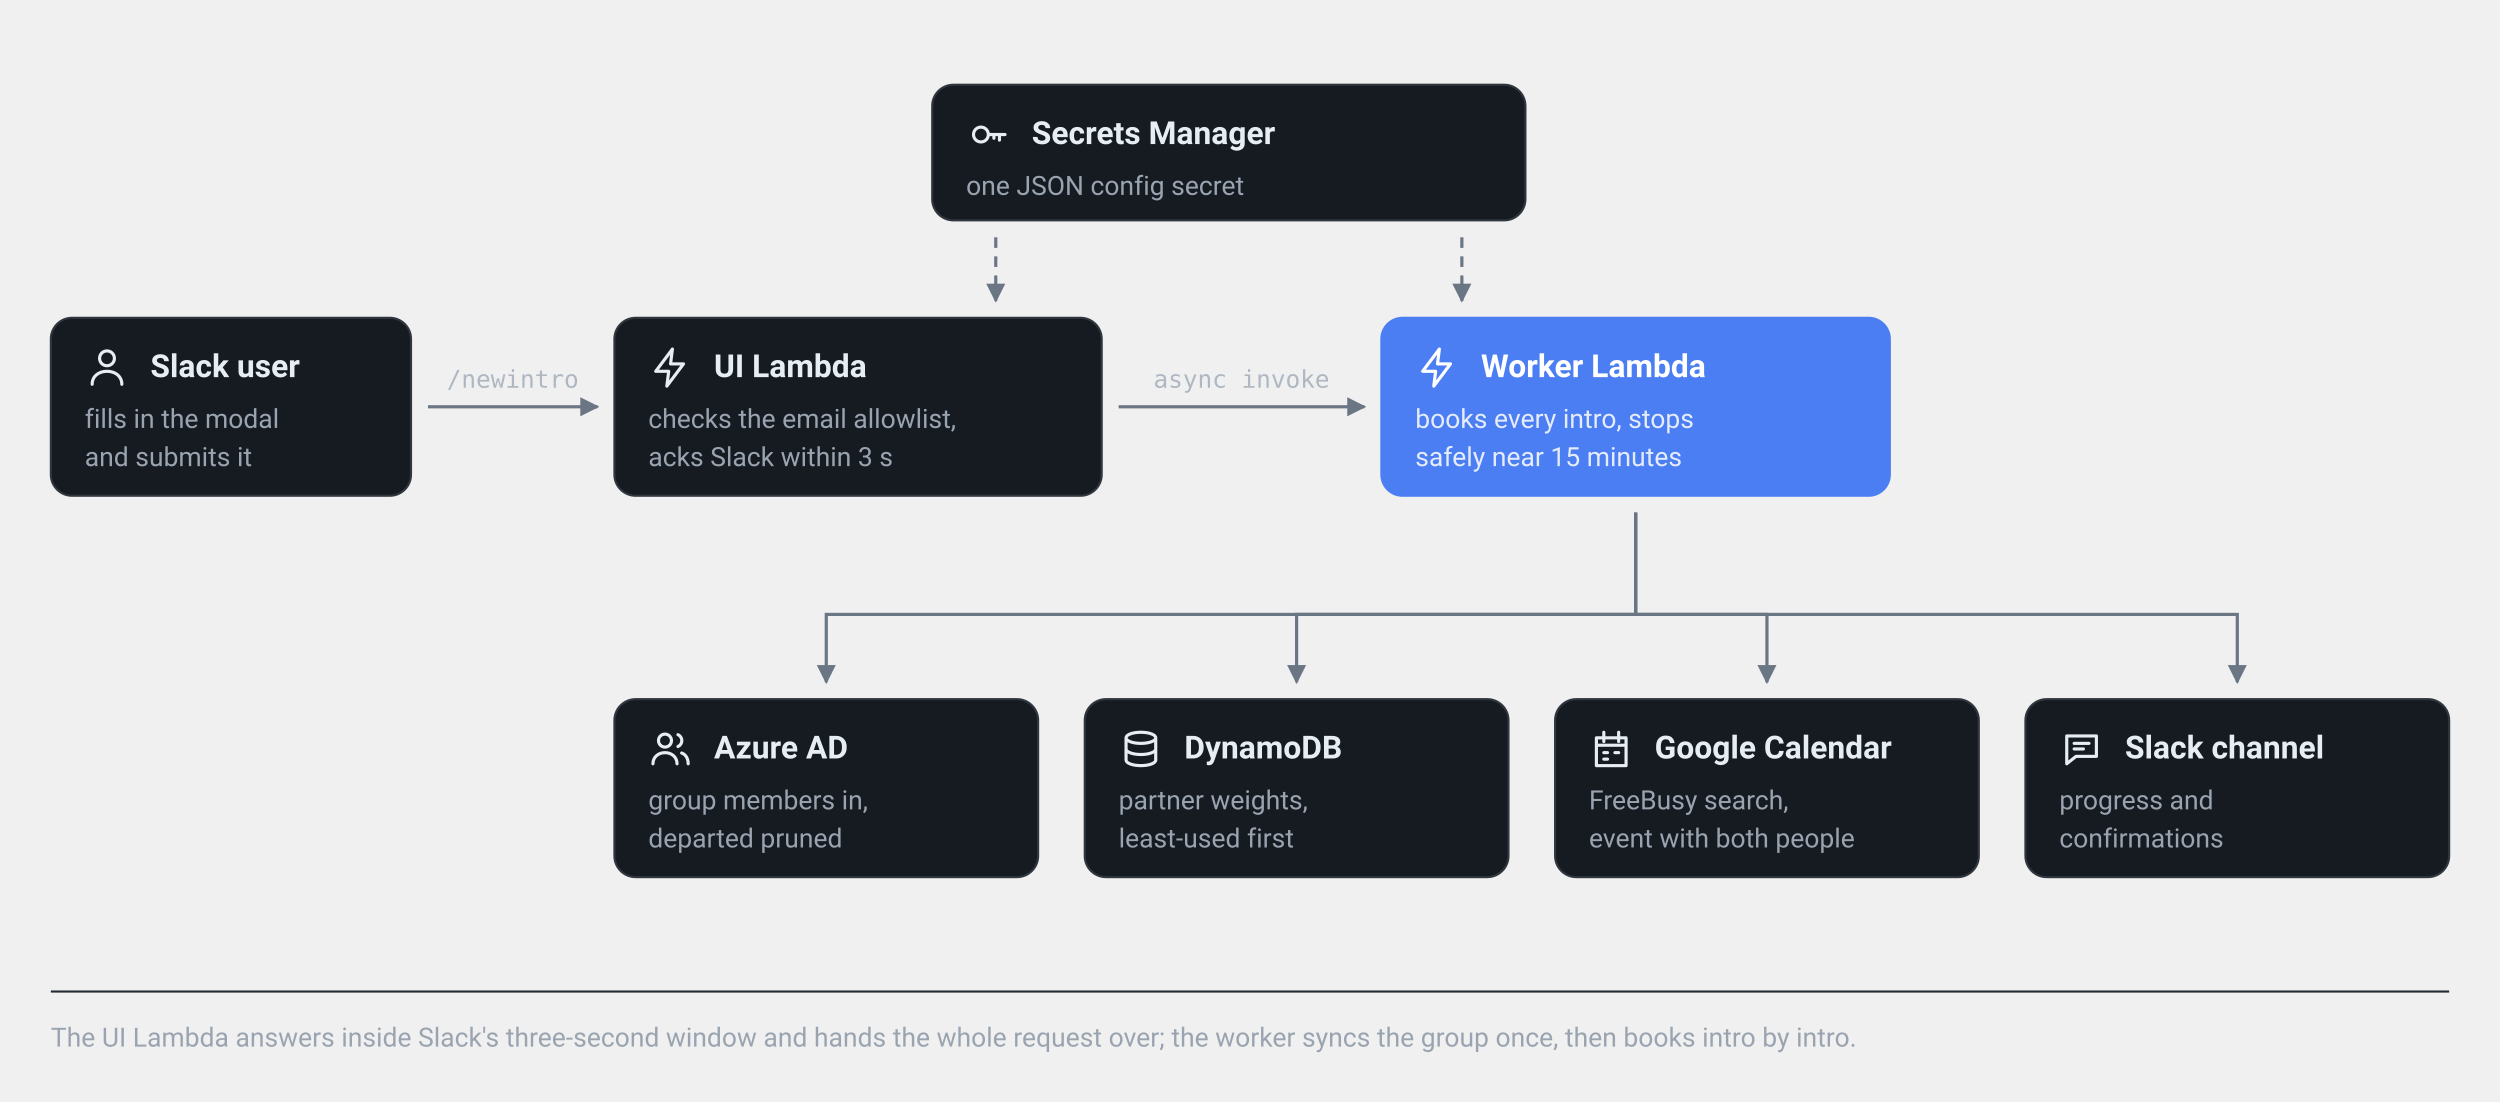
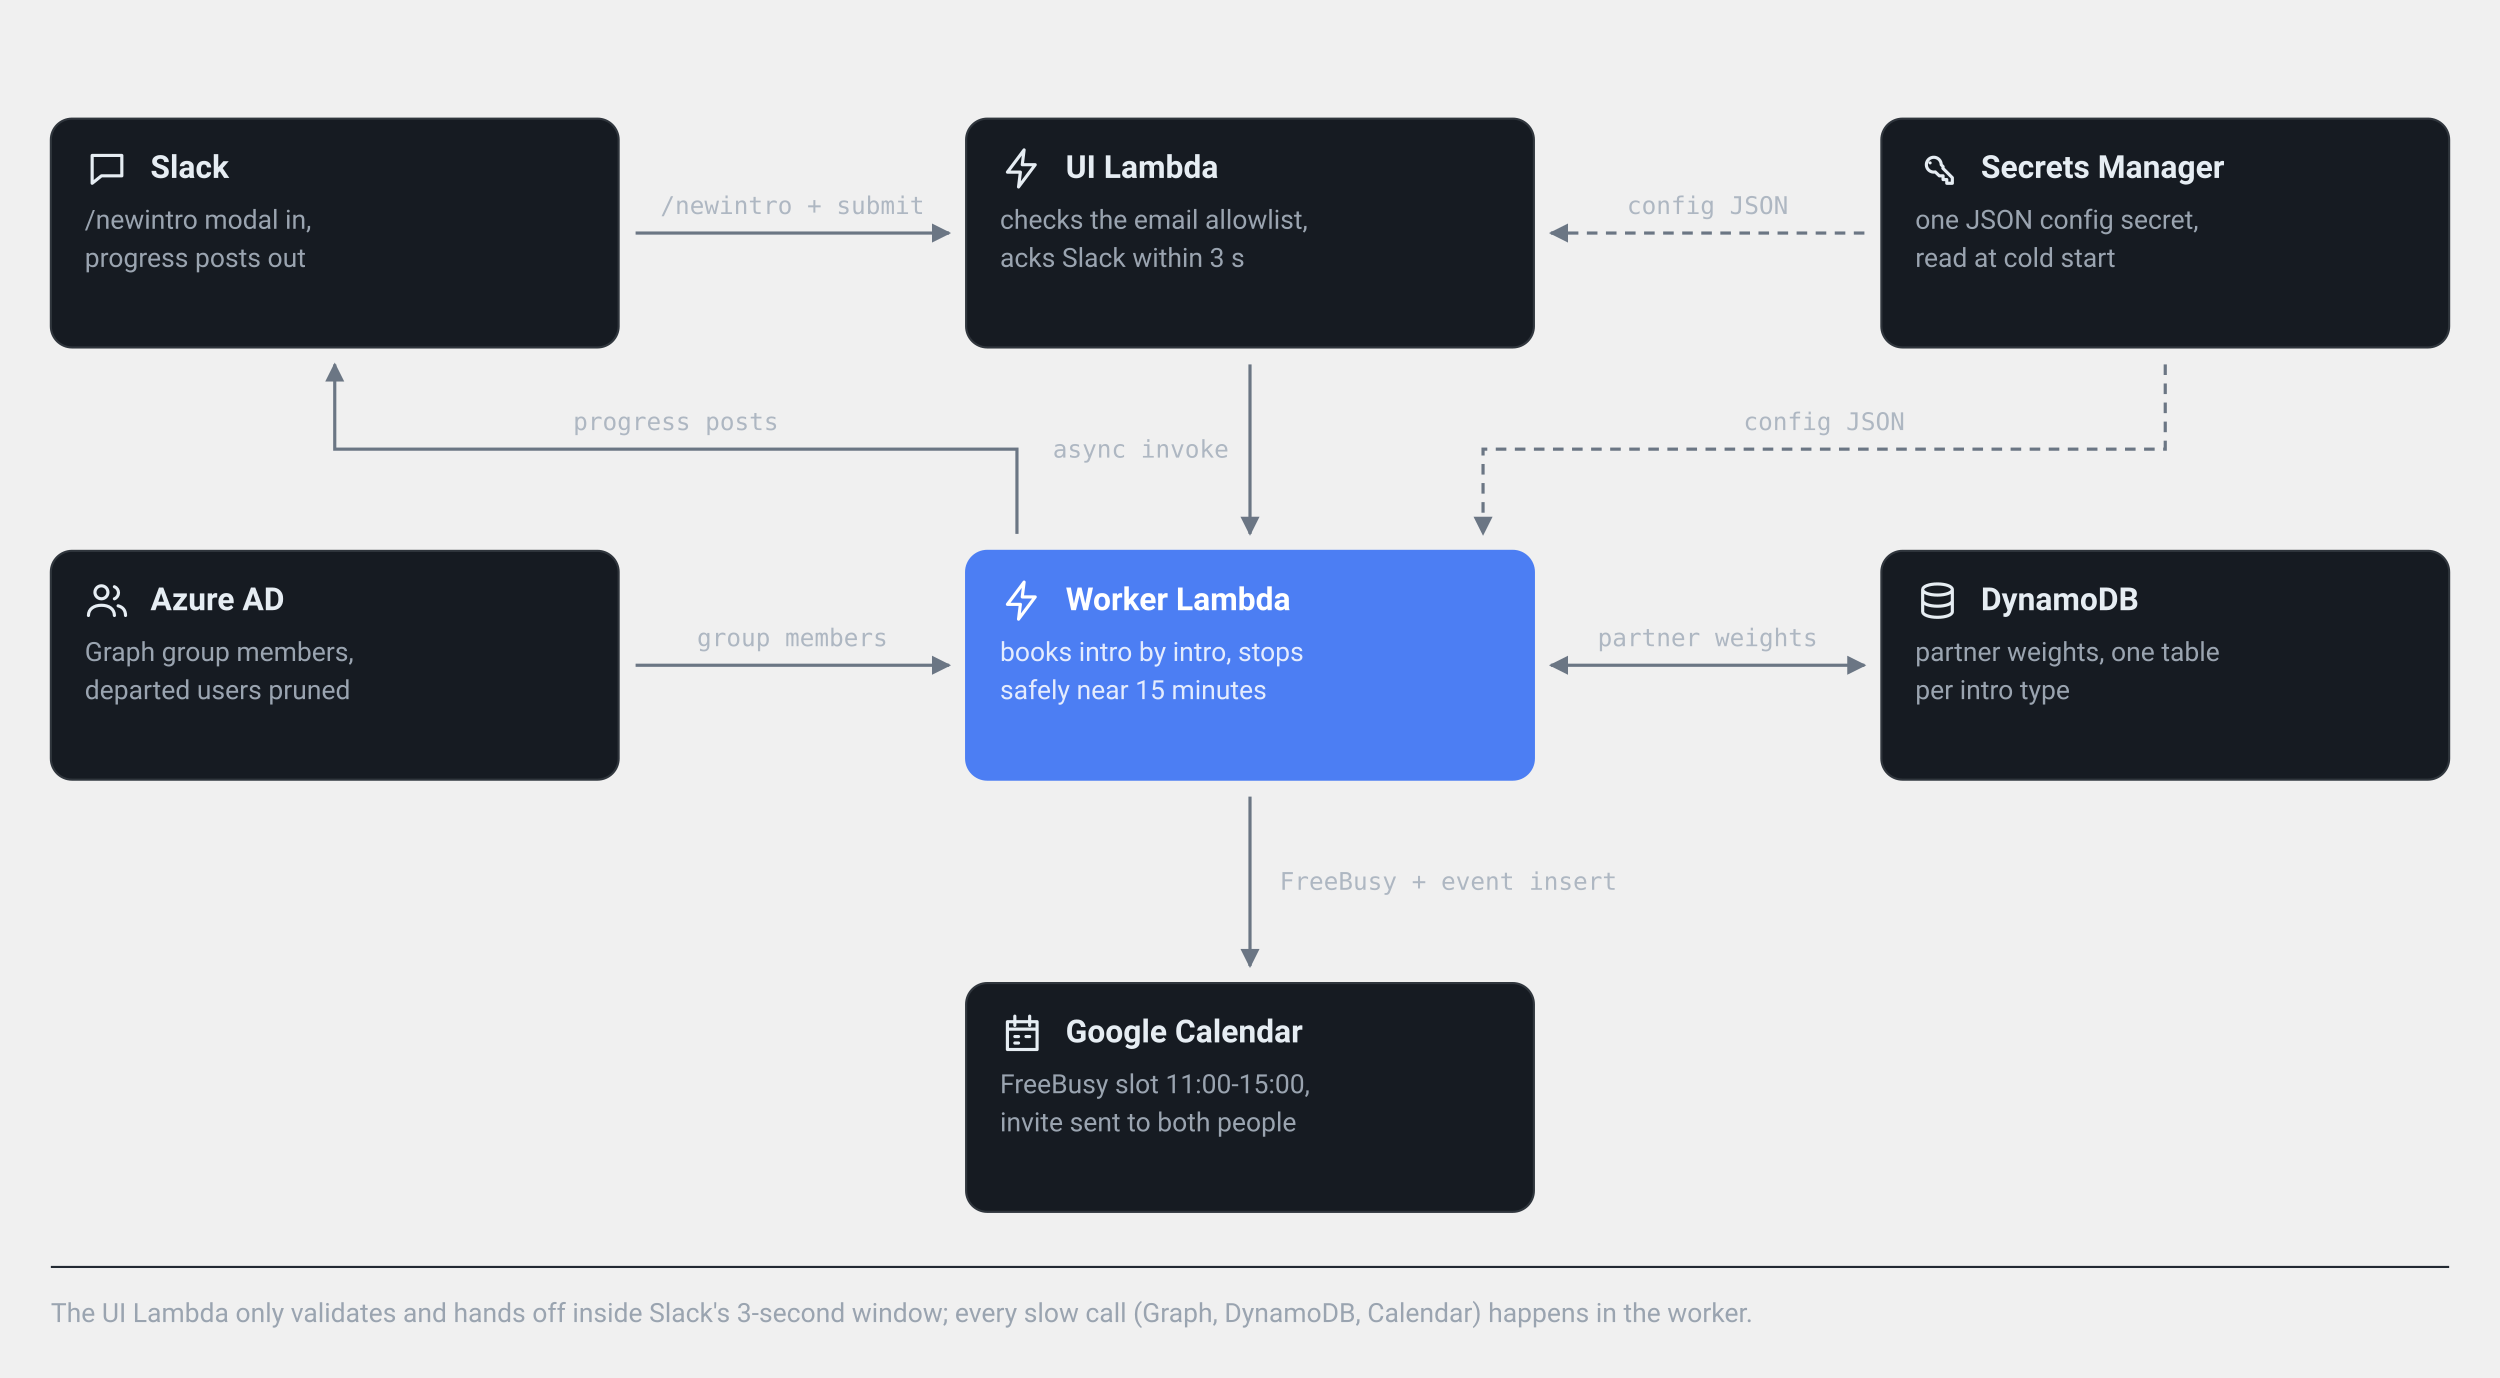
- <svg xmlns="http://www.w3.org/2000/svg" viewBox="0 0 1180 520" width="1180" height="520" role="img" aria-label="A Slack user runs /newintro and submits the modal to the UI Lambda, which checks the email allowlist, acknowledges Slack and invokes the worker Lambda asynchronously. Both read their config from Secrets Manager. The worker syncs the Azure AD group, picks partners from DynamoDB, books slots in Google Calendar and posts progress to the Slack channel.">
+ <svg xmlns="http://www.w3.org/2000/svg" viewBox="0 0 1180 650" width="1180" height="650" role="img" aria-label="Slack sends /newintro and the modal to the UI Lambda, which checks the email allowlist, acknowledges Slack and invokes the worker Lambda asynchronously. Both read one JSON config from Secrets Manager. The worker syncs the Azure AD group, picks partners by weight from DynamoDB, books slots in Google Calendar and posts progress back to Slack.">
  <defs>
    <marker id="a" viewBox="0 0 10 10" refX="9" refY="5" markerWidth="6" markerHeight="6" orient="auto-start-reverse">
      <path d="M0 0 10 5 0 10z" fill="#6b7684" />
    </marker>
+     <marker id="b" viewBox="0 0 10 10" refX="1" refY="5" markerWidth="6" markerHeight="6" orient="auto">
+       <path d="M10 0 0 5 10 10z" fill="#6b7684" />
+     </marker>
  </defs>
-   <rect x="440" y="40" width="280" height="64" rx="10" fill="#161b22" stroke="#30363d" stroke-width="1" />
-   <g transform="translate(456.0,53.0) scale(0.875)" fill="none" stroke="#e6edf3" stroke-width="1.7" stroke-linecap="round" stroke-linejoin="round">
-     <path d="M8 16a4 4 0 1 0 0-8 4 4 0 0 0 0 8z M12 12h9 M18 12v3 M15 12v2" />
+   <rect x="24" y="56" width="268" height="108" rx="10" fill="#161b22" stroke="#30363d" stroke-width="1" />
+   <g transform="translate(40.0,69.0) scale(0.875)" fill="none" stroke="#e6edf3" stroke-width="1.7" stroke-linecap="round" stroke-linejoin="round">
+     <path d="M4 5h16v11H9l-5 4z" />
  </g>
-   <text x="487.0" y="68.0" font-family="system-ui,-apple-system,'Segoe UI',Roboto,Helvetica,Arial,sans-serif" font-size="15" fill="#e6edf3" text-anchor="start" font-weight="600">Secrets Manager</text>
-   <text x="456.0" y="92.0" font-family="system-ui,-apple-system,'Segoe UI',Roboto,Helvetica,Arial,sans-serif" font-size="12.5" fill="#9aa4b0" text-anchor="start">one JSON config secret</text>
-   <polyline points="470,112 470,142" fill="none" stroke="#6b7684" stroke-width="1.5" stroke-dasharray="5 4" marker-end="url(#a)" />
-   <polyline points="690,112 690,142" fill="none" stroke="#6b7684" stroke-width="1.5" stroke-dasharray="5 4" marker-end="url(#a)" />
-   <rect x="24" y="150" width="170" height="84" rx="10" fill="#161b22" stroke="#30363d" stroke-width="1" />
-   <g transform="translate(40.0,163.0) scale(0.875)" fill="none" stroke="#e6edf3" stroke-width="1.7" stroke-linecap="round" stroke-linejoin="round">
-     <path d="M12 11a4 4 0 1 0 0-8 4 4 0 0 0 0 8z M4 21c0-4.4 3.6-7 8-7s8 2.6 8 7" />
-   </g>
-   <text x="71.0" y="178.0" font-family="system-ui,-apple-system,'Segoe UI',Roboto,Helvetica,Arial,sans-serif" font-size="15" fill="#e6edf3" text-anchor="start" font-weight="600">Slack user</text>
-   <text x="40.0" y="202.0" font-family="system-ui,-apple-system,'Segoe UI',Roboto,Helvetica,Arial,sans-serif" font-size="12.5" fill="#9aa4b0" text-anchor="start">fills in the modal</text>
-   <text x="40.0" y="220.0" font-family="system-ui,-apple-system,'Segoe UI',Roboto,Helvetica,Arial,sans-serif" font-size="12.5" fill="#9aa4b0" text-anchor="start">and submits it</text>
-   <rect x="290" y="150" width="230" height="84" rx="10" fill="#161b22" stroke="#30363d" stroke-width="1" />
-   <g transform="translate(306.0,163.0) scale(0.875)" fill="none" stroke="#e6edf3" stroke-width="1.7" stroke-linecap="round" stroke-linejoin="round">
+   <text x="71.0" y="84.0" font-family="system-ui,-apple-system,'Segoe UI',Roboto,Helvetica,Arial,sans-serif" font-size="15" fill="#e6edf3" text-anchor="start" font-weight="600">Slack</text>
+   <text x="40.0" y="108.0" font-family="system-ui,-apple-system,'Segoe UI',Roboto,Helvetica,Arial,sans-serif" font-size="12.5" fill="#9aa4b0" text-anchor="start">/newintro modal in,</text>
+   <text x="40.0" y="126.0" font-family="system-ui,-apple-system,'Segoe UI',Roboto,Helvetica,Arial,sans-serif" font-size="12.5" fill="#9aa4b0" text-anchor="start">progress posts out</text>
+   <rect x="456" y="56" width="268" height="108" rx="10" fill="#161b22" stroke="#30363d" stroke-width="1" />
+   <g transform="translate(472.0,69.0) scale(0.875)" fill="none" stroke="#e6edf3" stroke-width="1.7" stroke-linecap="round" stroke-linejoin="round">
    <path d="M13 2 4 14h7l-1 8 9-12h-7z" />
  </g>
-   <text x="337.0" y="178.0" font-family="system-ui,-apple-system,'Segoe UI',Roboto,Helvetica,Arial,sans-serif" font-size="15" fill="#e6edf3" text-anchor="start" font-weight="600">UI Lambda</text>
-   <text x="306.0" y="202.0" font-family="system-ui,-apple-system,'Segoe UI',Roboto,Helvetica,Arial,sans-serif" font-size="12.5" fill="#9aa4b0" text-anchor="start">checks the email allowlist,</text>
-   <text x="306.0" y="220.0" font-family="system-ui,-apple-system,'Segoe UI',Roboto,Helvetica,Arial,sans-serif" font-size="12.5" fill="#9aa4b0" text-anchor="start">acks Slack within 3 s</text>
-   <rect x="652" y="150" width="240" height="84" rx="10" fill="#4c7ef3" stroke="#4c7ef3" stroke-width="1" />
-   <g transform="translate(668.0,163.0) scale(0.875)" fill="none" stroke="#ffffff" stroke-width="1.7" stroke-linecap="round" stroke-linejoin="round">
+   <text x="503.0" y="84.0" font-family="system-ui,-apple-system,'Segoe UI',Roboto,Helvetica,Arial,sans-serif" font-size="15" fill="#e6edf3" text-anchor="start" font-weight="600">UI Lambda</text>
+   <text x="472.0" y="108.0" font-family="system-ui,-apple-system,'Segoe UI',Roboto,Helvetica,Arial,sans-serif" font-size="12.5" fill="#9aa4b0" text-anchor="start">checks the email allowlist,</text>
+   <text x="472.0" y="126.0" font-family="system-ui,-apple-system,'Segoe UI',Roboto,Helvetica,Arial,sans-serif" font-size="12.5" fill="#9aa4b0" text-anchor="start">acks Slack within 3 s</text>
+   <rect x="888" y="56" width="268" height="108" rx="10" fill="#161b22" stroke="#30363d" stroke-width="1" />
+   <g transform="translate(904.0,69.0) scale(0.875)" fill="none" stroke="#e6edf3" stroke-width="1.7" stroke-linecap="round" stroke-linejoin="round">
+     <path d="M14 10a4 4 0 1 0-3.2 3.9L13 16h2v2h2v2h3v-3l-5.1-5.1c.1-.3.1-.6.1-.9z M8 9h.01" />
+   </g>
+   <text x="935.0" y="84.0" font-family="system-ui,-apple-system,'Segoe UI',Roboto,Helvetica,Arial,sans-serif" font-size="15" fill="#e6edf3" text-anchor="start" font-weight="600">Secrets Manager</text>
+   <text x="904.0" y="108.0" font-family="system-ui,-apple-system,'Segoe UI',Roboto,Helvetica,Arial,sans-serif" font-size="12.5" fill="#9aa4b0" text-anchor="start">one JSON config secret,</text>
+   <text x="904.0" y="126.0" font-family="system-ui,-apple-system,'Segoe UI',Roboto,Helvetica,Arial,sans-serif" font-size="12.5" fill="#9aa4b0" text-anchor="start">read at cold start</text>
+   <rect x="24" y="260" width="268" height="108" rx="10" fill="#161b22" stroke="#30363d" stroke-width="1" />
+   <g transform="translate(40.0,273.0) scale(0.875)" fill="none" stroke="#e6edf3" stroke-width="1.7" stroke-linecap="round" stroke-linejoin="round">
+     <path d="M9 11a3.5 3.5 0 1 0 0-7 3.5 3.5 0 0 0 0 7z M2 20c0-3.5 3-5.5 7-5.5s7 2 7 5.5 M16 4.5a3.5 3.5 0 0 1 0 6.5 M18 14.8c2.4.6 4 2.3 4 5.2" />
+   </g>
+   <text x="71.0" y="288.0" font-family="system-ui,-apple-system,'Segoe UI',Roboto,Helvetica,Arial,sans-serif" font-size="15" fill="#e6edf3" text-anchor="start" font-weight="600">Azure AD</text>
+   <text x="40.0" y="312.0" font-family="system-ui,-apple-system,'Segoe UI',Roboto,Helvetica,Arial,sans-serif" font-size="12.5" fill="#9aa4b0" text-anchor="start">Graph group members,</text>
+   <text x="40.0" y="330.0" font-family="system-ui,-apple-system,'Segoe UI',Roboto,Helvetica,Arial,sans-serif" font-size="12.5" fill="#9aa4b0" text-anchor="start">departed users pruned</text>
+   <rect x="456" y="260" width="268" height="108" rx="10" fill="#4c7ef3" stroke="#4c7ef3" stroke-width="1" />
+   <g transform="translate(472.0,273.0) scale(0.875)" fill="none" stroke="#ffffff" stroke-width="1.7" stroke-linecap="round" stroke-linejoin="round">
    <path d="M13 2 4 14h7l-1 8 9-12h-7z" />
  </g>
-   <text x="699.0" y="178.0" font-family="system-ui,-apple-system,'Segoe UI',Roboto,Helvetica,Arial,sans-serif" font-size="15" fill="#ffffff" text-anchor="start" font-weight="600">Worker Lambda</text>
-   <text x="668.0" y="202.0" font-family="system-ui,-apple-system,'Segoe UI',Roboto,Helvetica,Arial,sans-serif" font-size="12.5" fill="#ffffff" text-anchor="start" opacity="0.85">books every intro, stops</text>
-   <text x="668.0" y="220.0" font-family="system-ui,-apple-system,'Segoe UI',Roboto,Helvetica,Arial,sans-serif" font-size="12.5" fill="#ffffff" text-anchor="start" opacity="0.85">safely near 15 minutes</text>
-   <polyline points="202,192.0 282,192.0" fill="none" stroke="#6b7684" stroke-width="1.5" marker-end="url(#a)" />
-   <text x="242.0" y="183.0" font-family="ui-monospace,SFMono-Regular,'SF Mono',Menlo,Consolas,monospace" font-size="11.5" fill="#aeb7c2" text-anchor="middle">/newintro</text>
-   <polyline points="528,192.0 644,192.0" fill="none" stroke="#6b7684" stroke-width="1.5" marker-end="url(#a)" />
-   <text x="586.0" y="183.0" font-family="ui-monospace,SFMono-Regular,'SF Mono',Menlo,Consolas,monospace" font-size="11.5" fill="#aeb7c2" text-anchor="middle">async invoke</text>
-   <polyline points="772.0,242 772.0,290 390,290 390,322" fill="none" stroke="#6b7684" stroke-width="1.5" marker-end="url(#a)" />
-   <rect x="290" y="330" width="200" height="84" rx="10" fill="#161b22" stroke="#30363d" stroke-width="1" />
-   <g transform="translate(306.0,343.0) scale(0.875)" fill="none" stroke="#e6edf3" stroke-width="1.7" stroke-linecap="round" stroke-linejoin="round">
-     <path d="M9 11a3.5 3.5 0 1 0 0-7 3.5 3.5 0 0 0 0 7z M2.5 20c0-3.6 2.9-6 6.5-6s6.5 2.4 6.5 6 M16 4.3a3.5 3.5 0 0 1 0 6.4 M18 14.2c2.1.7 3.5 2.8 3.5 5.8" />
-   </g>
-   <text x="337.0" y="358.0" font-family="system-ui,-apple-system,'Segoe UI',Roboto,Helvetica,Arial,sans-serif" font-size="15" fill="#e6edf3" text-anchor="start" font-weight="600">Azure AD</text>
-   <text x="306.0" y="382.0" font-family="system-ui,-apple-system,'Segoe UI',Roboto,Helvetica,Arial,sans-serif" font-size="12.5" fill="#9aa4b0" text-anchor="start">group members in,</text>
-   <text x="306.0" y="400.0" font-family="system-ui,-apple-system,'Segoe UI',Roboto,Helvetica,Arial,sans-serif" font-size="12.5" fill="#9aa4b0" text-anchor="start">departed pruned</text>
-   <polyline points="772.0,242 772.0,290 612,290 612,322" fill="none" stroke="#6b7684" stroke-width="1.5" marker-end="url(#a)" />
-   <rect x="512" y="330" width="200" height="84" rx="10" fill="#161b22" stroke="#30363d" stroke-width="1" />
-   <g transform="translate(528.0,343.0) scale(0.875)" fill="none" stroke="#e6edf3" stroke-width="1.7" stroke-linecap="round" stroke-linejoin="round">
+   <text x="503.0" y="288.0" font-family="system-ui,-apple-system,'Segoe UI',Roboto,Helvetica,Arial,sans-serif" font-size="15" fill="#ffffff" text-anchor="start" font-weight="600">Worker Lambda</text>
+   <text x="472.0" y="312.0" font-family="system-ui,-apple-system,'Segoe UI',Roboto,Helvetica,Arial,sans-serif" font-size="12.5" fill="#ffffff" text-anchor="start" opacity="0.85">books intro by intro, stops</text>
+   <text x="472.0" y="330.0" font-family="system-ui,-apple-system,'Segoe UI',Roboto,Helvetica,Arial,sans-serif" font-size="12.5" fill="#ffffff" text-anchor="start" opacity="0.85">safely near 15 minutes</text>
+   <rect x="888" y="260" width="268" height="108" rx="10" fill="#161b22" stroke="#30363d" stroke-width="1" />
+   <g transform="translate(904.0,273.0) scale(0.875)" fill="none" stroke="#e6edf3" stroke-width="1.7" stroke-linecap="round" stroke-linejoin="round">
    <path d="M4 6c0-1.7 3.6-3 8-3s8 1.3 8 3-3.6 3-8 3-8-1.3-8-3z M4 6v12c0 1.7 3.6 3 8 3s8-1.3 8-3V6 M4 12c0 1.7 3.6 3 8 3s8-1.3 8-3" />
  </g>
-   <text x="559.0" y="358.0" font-family="system-ui,-apple-system,'Segoe UI',Roboto,Helvetica,Arial,sans-serif" font-size="15" fill="#e6edf3" text-anchor="start" font-weight="600">DynamoDB</text>
-   <text x="528.0" y="382.0" font-family="system-ui,-apple-system,'Segoe UI',Roboto,Helvetica,Arial,sans-serif" font-size="12.5" fill="#9aa4b0" text-anchor="start">partner weights,</text>
-   <text x="528.0" y="400.0" font-family="system-ui,-apple-system,'Segoe UI',Roboto,Helvetica,Arial,sans-serif" font-size="12.5" fill="#9aa4b0" text-anchor="start">least-used first</text>
-   <polyline points="772.0,242 772.0,290 834,290 834,322" fill="none" stroke="#6b7684" stroke-width="1.5" marker-end="url(#a)" />
-   <rect x="734" y="330" width="200" height="84" rx="10" fill="#161b22" stroke="#30363d" stroke-width="1" />
-   <g transform="translate(750.0,343.0) scale(0.875)" fill="none" stroke="#e6edf3" stroke-width="1.7" stroke-linecap="round" stroke-linejoin="round">
+   <text x="935.0" y="288.0" font-family="system-ui,-apple-system,'Segoe UI',Roboto,Helvetica,Arial,sans-serif" font-size="15" fill="#e6edf3" text-anchor="start" font-weight="600">DynamoDB</text>
+   <text x="904.0" y="312.0" font-family="system-ui,-apple-system,'Segoe UI',Roboto,Helvetica,Arial,sans-serif" font-size="12.5" fill="#9aa4b0" text-anchor="start">partner weights, one table</text>
+   <text x="904.0" y="330.0" font-family="system-ui,-apple-system,'Segoe UI',Roboto,Helvetica,Arial,sans-serif" font-size="12.5" fill="#9aa4b0" text-anchor="start">per intro type</text>
+   <rect x="456" y="464" width="268" height="108" rx="10" fill="#161b22" stroke="#30363d" stroke-width="1" />
+   <g transform="translate(472.0,477.0) scale(0.875)" fill="none" stroke="#e6edf3" stroke-width="1.7" stroke-linecap="round" stroke-linejoin="round">
    <path d="M4 6h16v15H4z M4 10h16 M8 3v5 M16 3v5 M8 14h2 M14 14h2 M8 17.5h2" />
  </g>
-   <text x="781.0" y="358.0" font-family="system-ui,-apple-system,'Segoe UI',Roboto,Helvetica,Arial,sans-serif" font-size="15" fill="#e6edf3" text-anchor="start" font-weight="600">Google Calendar</text>
-   <text x="750.0" y="382.0" font-family="system-ui,-apple-system,'Segoe UI',Roboto,Helvetica,Arial,sans-serif" font-size="12.5" fill="#9aa4b0" text-anchor="start">FreeBusy search,</text>
-   <text x="750.0" y="400.0" font-family="system-ui,-apple-system,'Segoe UI',Roboto,Helvetica,Arial,sans-serif" font-size="12.5" fill="#9aa4b0" text-anchor="start">event with both people</text>
-   <polyline points="772.0,242 772.0,290 1056,290 1056,322" fill="none" stroke="#6b7684" stroke-width="1.5" marker-end="url(#a)" />
-   <rect x="956" y="330" width="200" height="84" rx="10" fill="#161b22" stroke="#30363d" stroke-width="1" />
-   <g transform="translate(972.0,343.0) scale(0.875)" fill="none" stroke="#e6edf3" stroke-width="1.7" stroke-linecap="round" stroke-linejoin="round">
-     <path d="M4 5h16v11H9l-5 4z M8 9h8 M8 12h5" />
-   </g>
-   <text x="1003.0" y="358.0" font-family="system-ui,-apple-system,'Segoe UI',Roboto,Helvetica,Arial,sans-serif" font-size="15" fill="#e6edf3" text-anchor="start" font-weight="600">Slack channel</text>
-   <text x="972.0" y="382.0" font-family="system-ui,-apple-system,'Segoe UI',Roboto,Helvetica,Arial,sans-serif" font-size="12.5" fill="#9aa4b0" text-anchor="start">progress and</text>
-   <text x="972.0" y="400.0" font-family="system-ui,-apple-system,'Segoe UI',Roboto,Helvetica,Arial,sans-serif" font-size="12.5" fill="#9aa4b0" text-anchor="start">confirmations</text>
-   <line x1="24" y1="468" x2="1156" y2="468" stroke="#232a33" stroke-width="1" />
-   <text x="24.0" y="494.0" font-family="system-ui,-apple-system,'Segoe UI',Roboto,Helvetica,Arial,sans-serif" font-size="12.5" fill="#9aa4b0" text-anchor="start">The UI Lambda answers inside Slack's three-second window and hands the whole request over; the worker syncs the group once, then books intro by intro.</text>
+   <text x="503.0" y="492.0" font-family="system-ui,-apple-system,'Segoe UI',Roboto,Helvetica,Arial,sans-serif" font-size="15" fill="#e6edf3" text-anchor="start" font-weight="600">Google Calendar</text>
+   <text x="472.0" y="516.0" font-family="system-ui,-apple-system,'Segoe UI',Roboto,Helvetica,Arial,sans-serif" font-size="12.5" fill="#9aa4b0" text-anchor="start">FreeBusy slot 11:00-15:00,</text>
+   <text x="472.0" y="534.0" font-family="system-ui,-apple-system,'Segoe UI',Roboto,Helvetica,Arial,sans-serif" font-size="12.5" fill="#9aa4b0" text-anchor="start">invite sent to both people</text>
+   <polyline points="300,110.0 448,110.0" fill="none" stroke="#6b7684" stroke-width="1.5" marker-end="url(#a)" />
+   <text x="374.0" y="101.0" font-family="ui-monospace,SFMono-Regular,'SF Mono',Menlo,Consolas,monospace" font-size="11.5" fill="#aeb7c2" text-anchor="middle">/newintro + submit</text>
+   <polyline points="880,110.0 732,110.0" fill="none" stroke="#6b7684" stroke-width="1.5" stroke-dasharray="5 4" marker-end="url(#a)" />
+   <text x="806.0" y="101.0" font-family="ui-monospace,SFMono-Regular,'SF Mono',Menlo,Consolas,monospace" font-size="11.5" fill="#aeb7c2" text-anchor="middle">config JSON</text>
+   <polyline points="590.0,172 590.0,252" fill="none" stroke="#6b7684" stroke-width="1.5" marker-end="url(#a)" />
+   <text x="580.0" y="216.0" font-family="ui-monospace,SFMono-Regular,'SF Mono',Menlo,Consolas,monospace" font-size="11.5" fill="#aeb7c2" text-anchor="end">async invoke</text>
+   <polyline points="480,252 480,212.0 158.0,212.0 158.0,172" fill="none" stroke="#6b7684" stroke-width="1.5" marker-end="url(#a)" />
+   <text x="319.0" y="203.0" font-family="ui-monospace,SFMono-Regular,'SF Mono',Menlo,Consolas,monospace" font-size="11.5" fill="#aeb7c2" text-anchor="middle">progress posts</text>
+   <polyline points="1022.0,172 1022.0,212.0 700,212.0 700,252" fill="none" stroke="#6b7684" stroke-width="1.5" stroke-dasharray="5 4" marker-end="url(#a)" />
+   <text x="861.0" y="203.0" font-family="ui-monospace,SFMono-Regular,'SF Mono',Menlo,Consolas,monospace" font-size="11.5" fill="#aeb7c2" text-anchor="middle">config JSON</text>
+   <polyline points="300,314.0 448,314.0" fill="none" stroke="#6b7684" stroke-width="1.5" marker-end="url(#a)" />
+   <text x="374.0" y="305.0" font-family="ui-monospace,SFMono-Regular,'SF Mono',Menlo,Consolas,monospace" font-size="11.5" fill="#aeb7c2" text-anchor="middle">group members</text>
+   <polyline points="732,314.0 880,314.0" fill="none" stroke="#6b7684" stroke-width="1.5" marker-end="url(#a)" marker-start="url(#b)" />
+   <text x="806.0" y="305.0" font-family="ui-monospace,SFMono-Regular,'SF Mono',Menlo,Consolas,monospace" font-size="11.5" fill="#aeb7c2" text-anchor="middle">partner weights</text>
+   <polyline points="590.0,376 590.0,456" fill="none" stroke="#6b7684" stroke-width="1.5" marker-end="url(#a)" />
+   <text x="604.0" y="420.0" font-family="ui-monospace,SFMono-Regular,'SF Mono',Menlo,Consolas,monospace" font-size="11.5" fill="#aeb7c2" text-anchor="start">FreeBusy + event insert</text>
+   <line x1="24" y1="598" x2="1156" y2="598" stroke="#232a33" stroke-width="1" />
+   <text x="24.0" y="624.0" font-family="system-ui,-apple-system,'Segoe UI',Roboto,Helvetica,Arial,sans-serif" font-size="12.5" fill="#9aa4b0" text-anchor="start">The UI Lambda only validates and hands off inside Slack's 3-second window; every slow call (Graph, DynamoDB, Calendar) happens in the worker.</text>
</svg>
